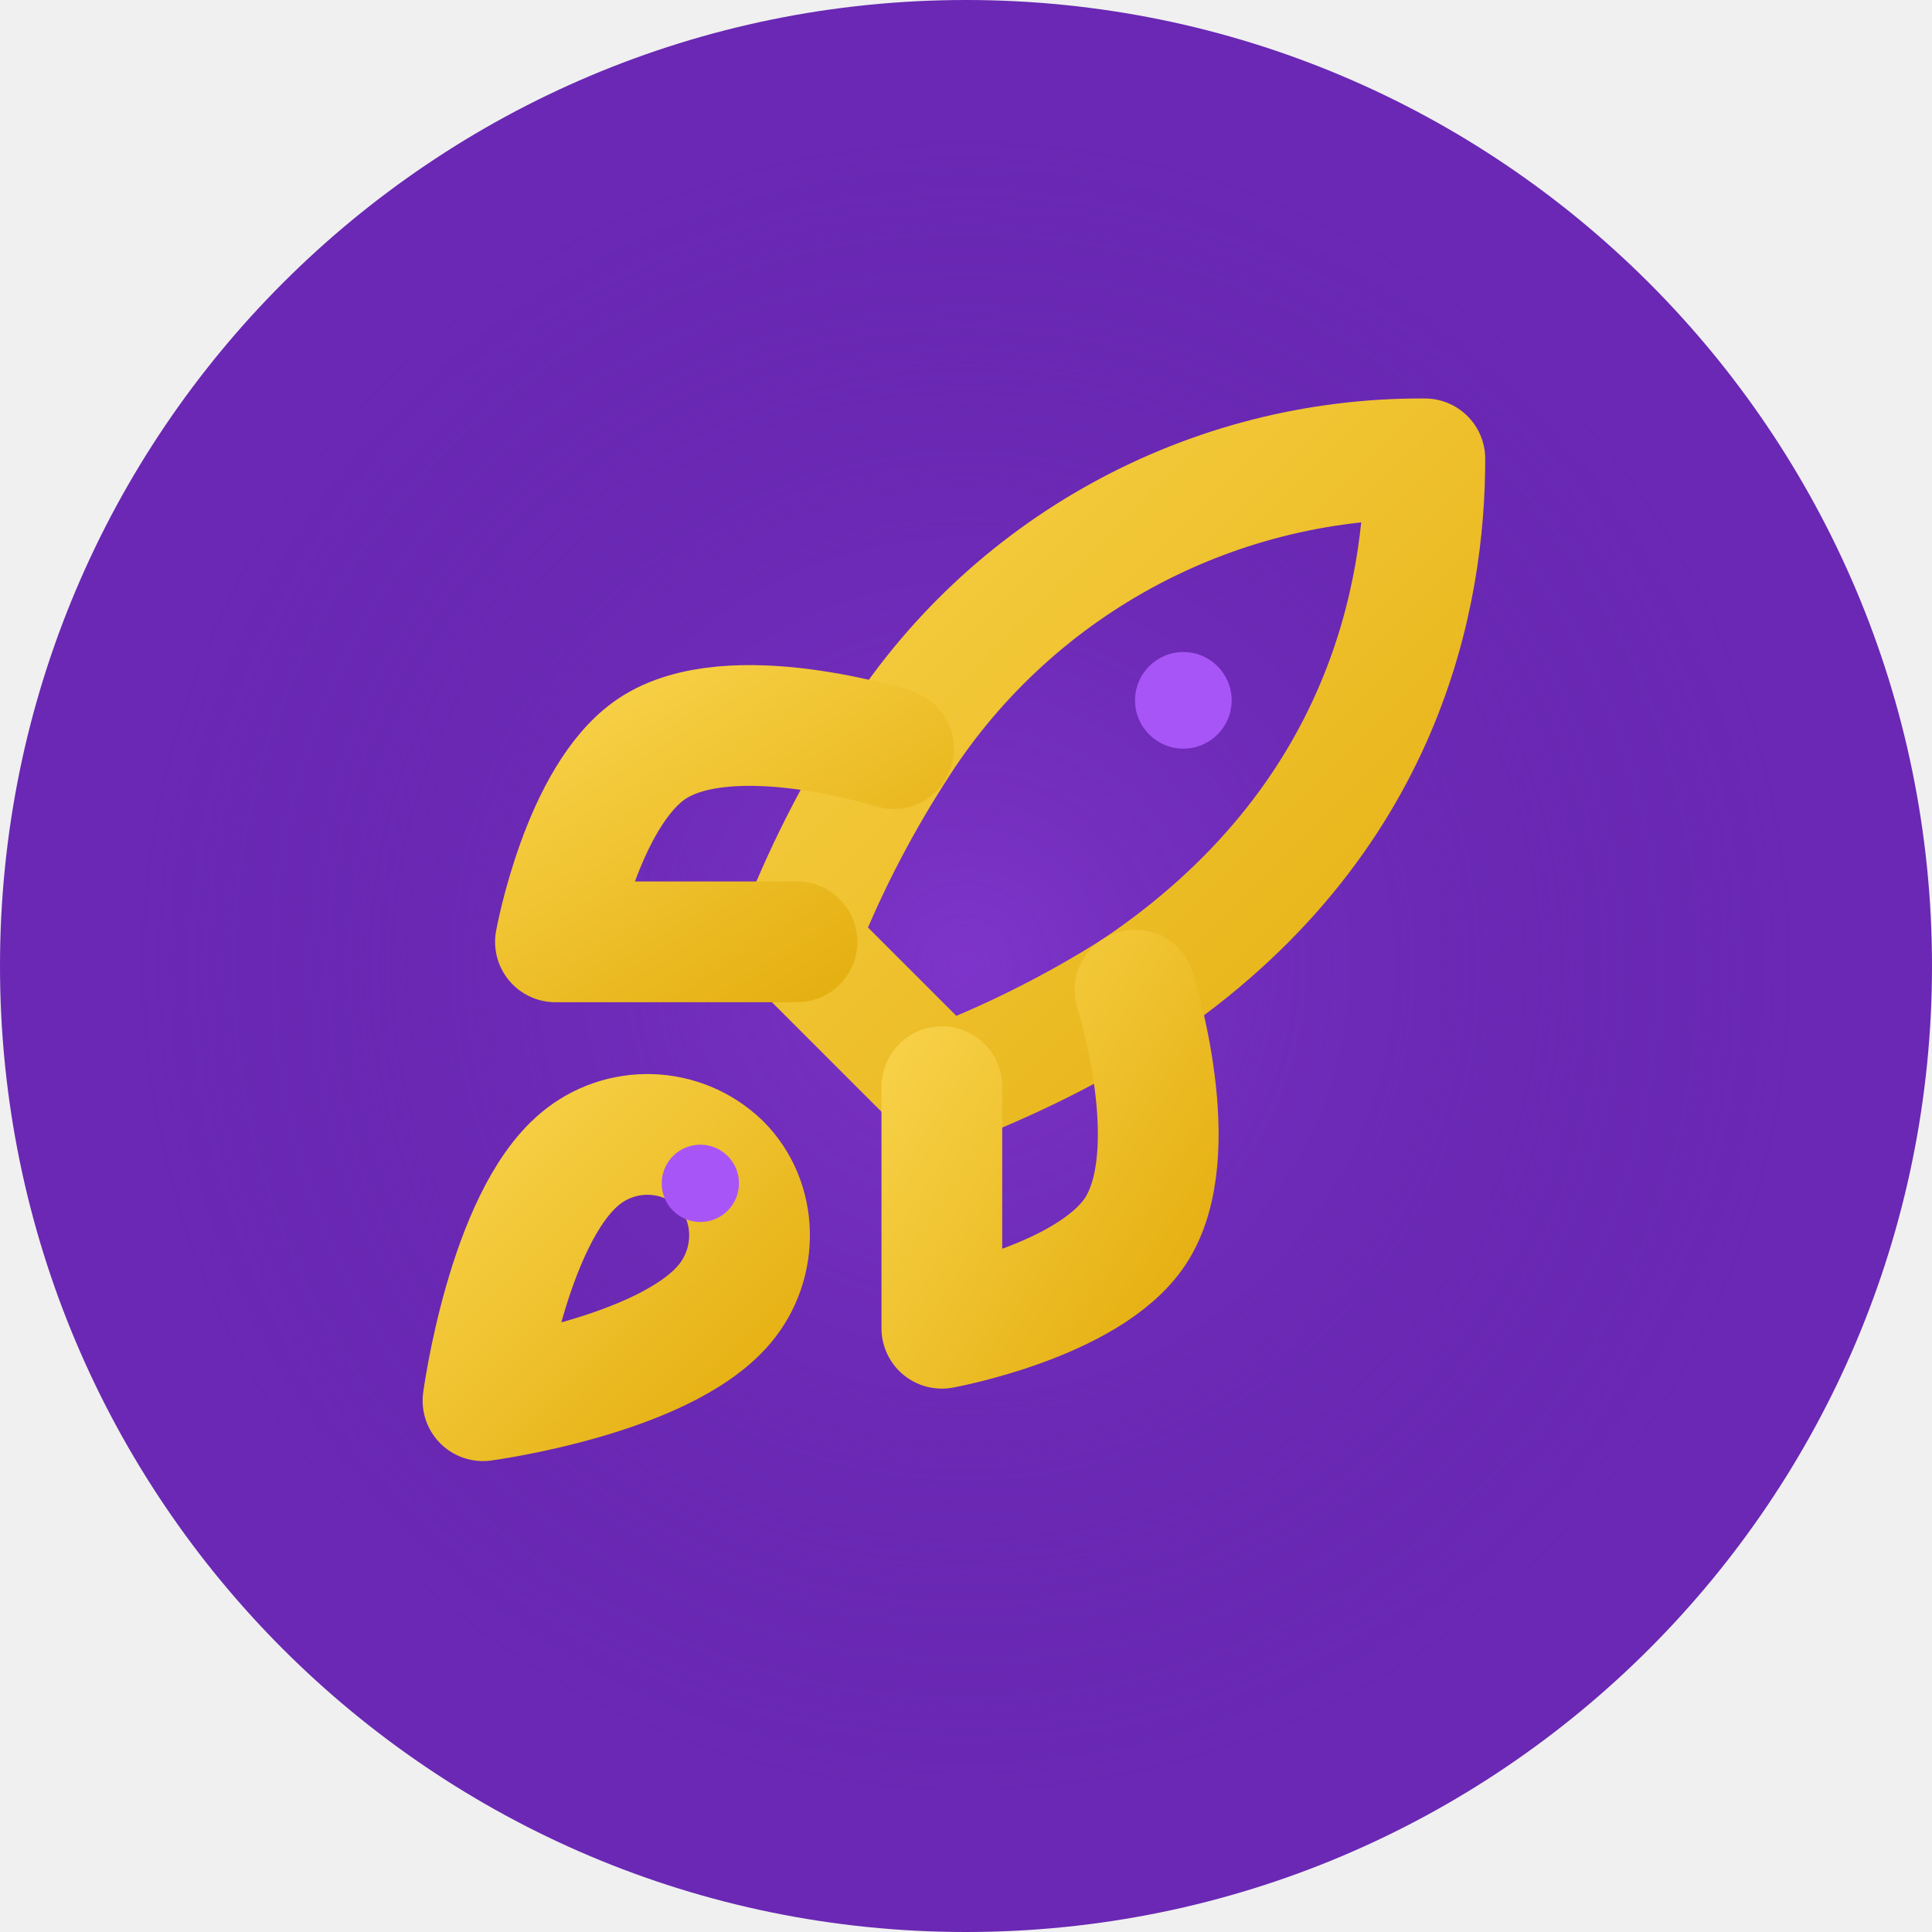
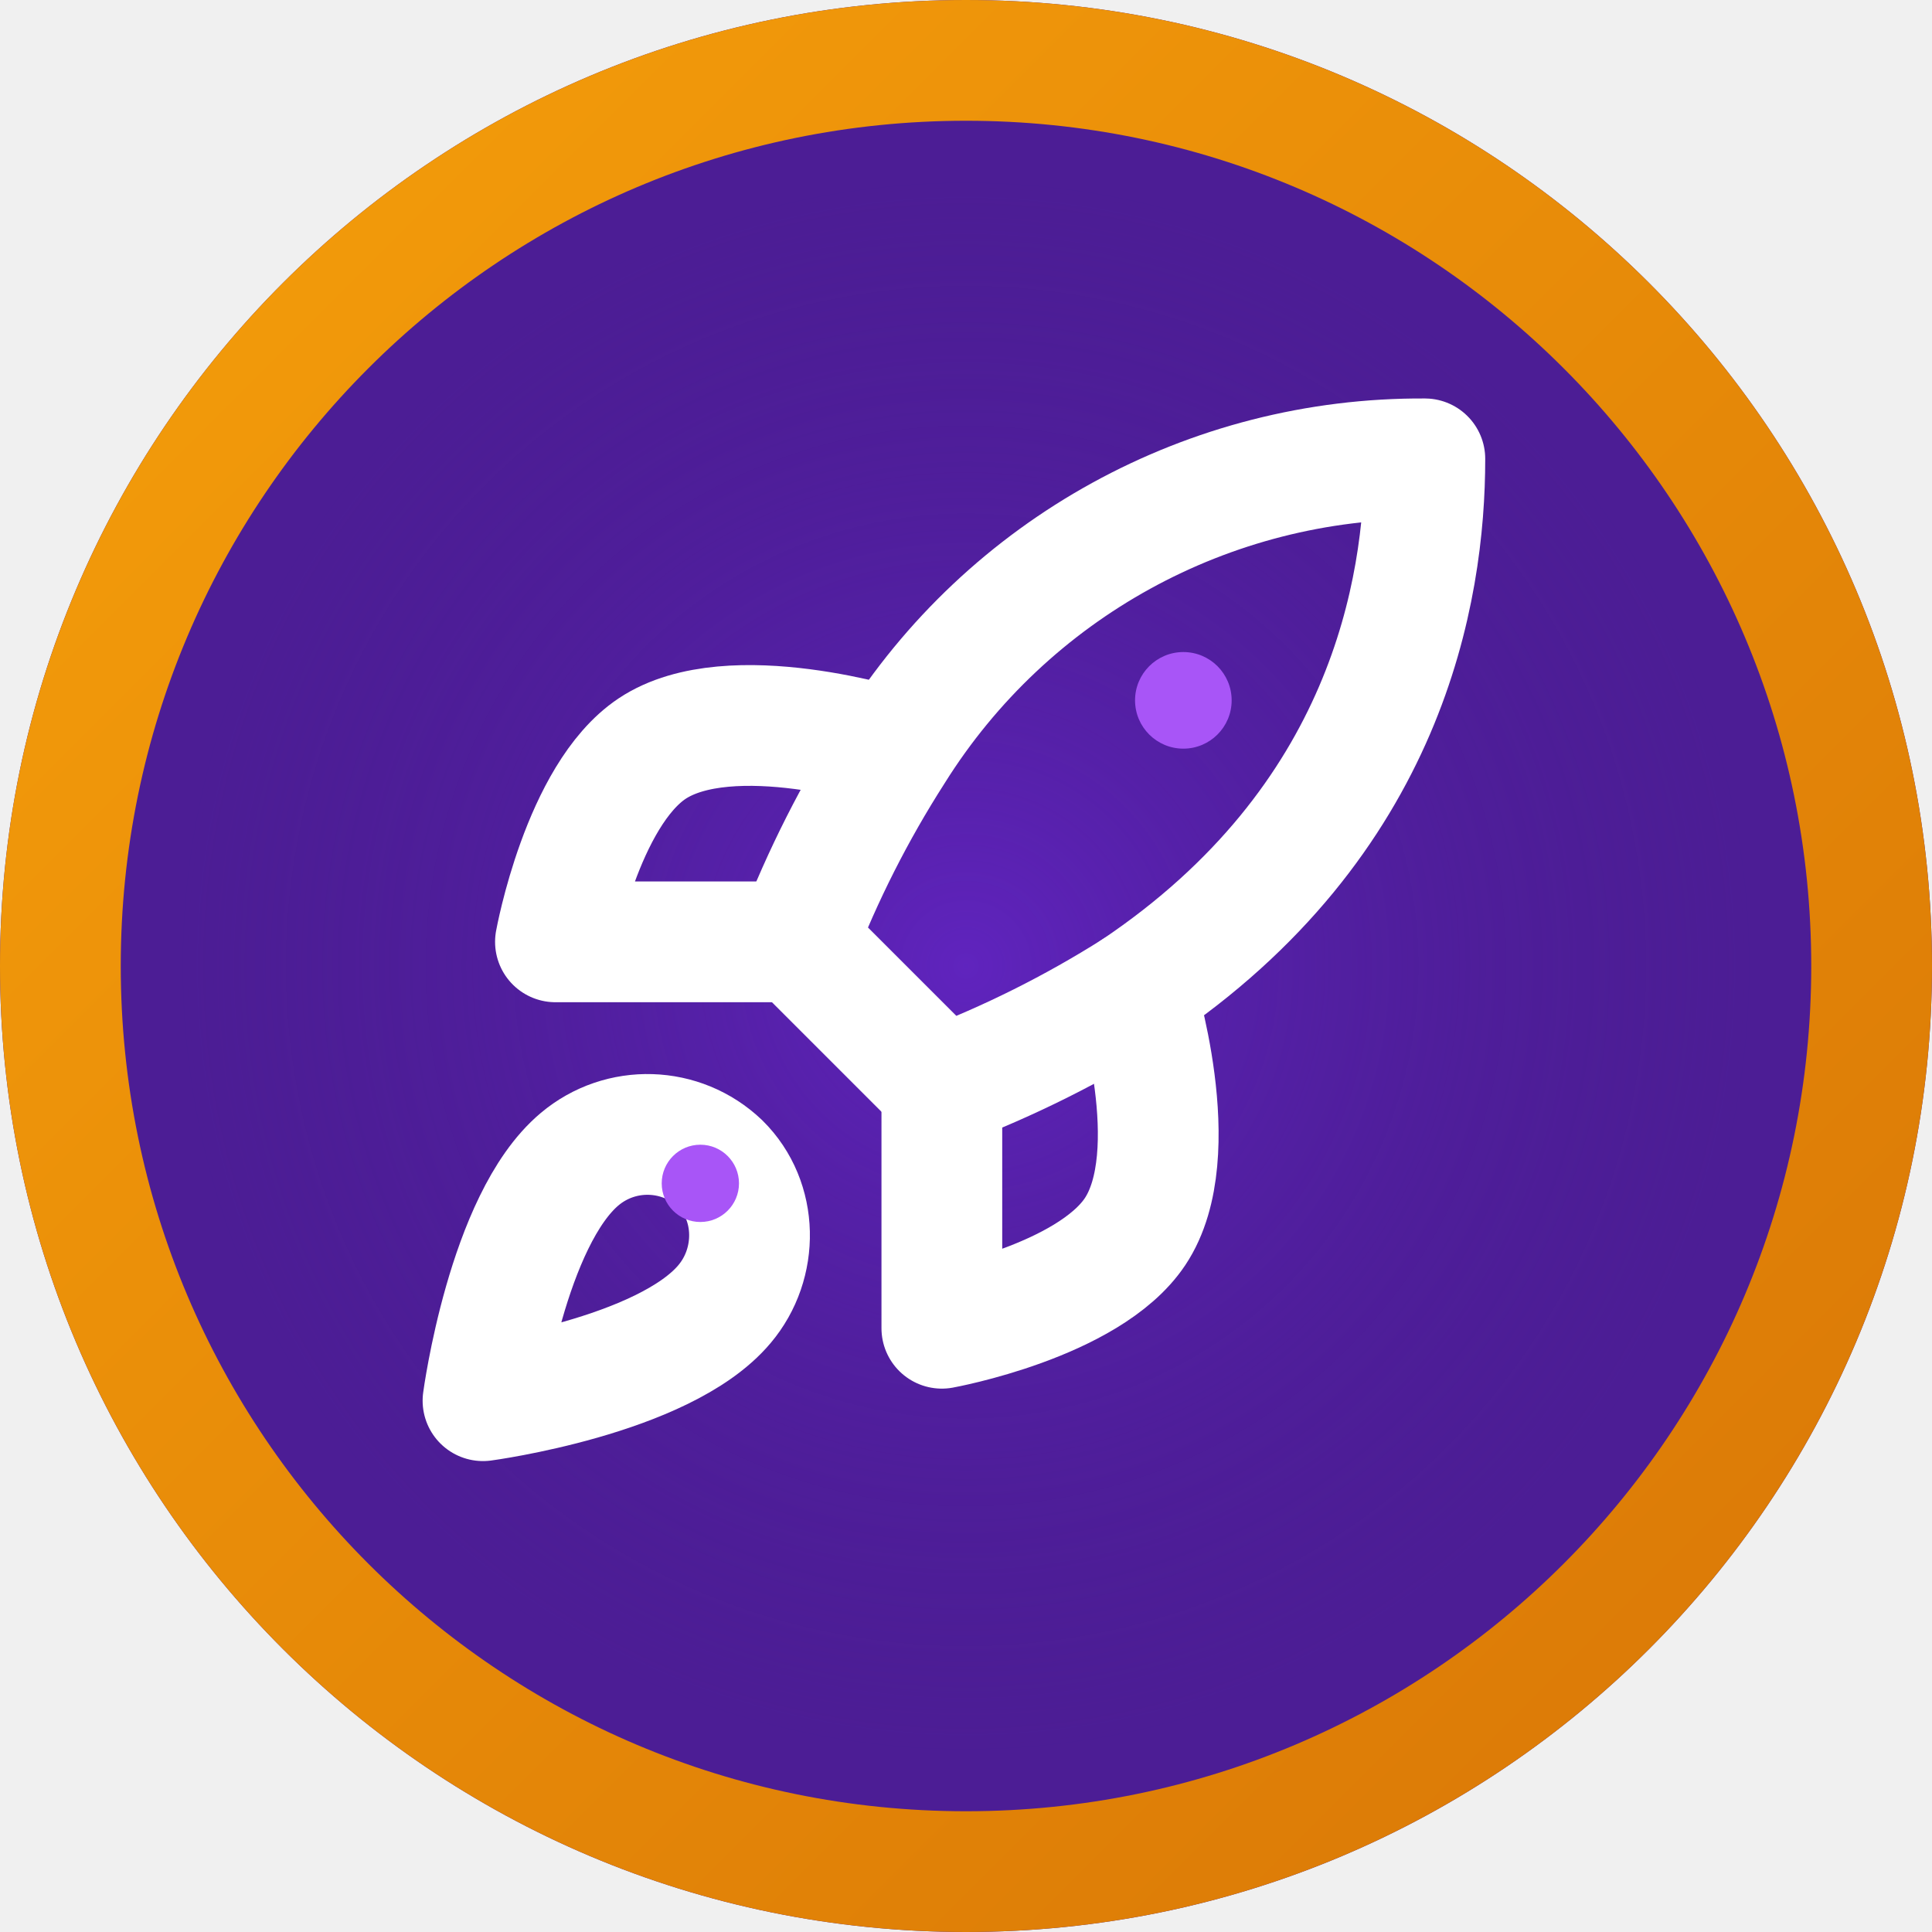
<svg xmlns="http://www.w3.org/2000/svg" viewBox="0 0 32 32" width="32" height="32">
-   <circle cx="16" cy="16" r="16" fill="#6a28b4" />
-   <circle cx="16" cy="16" r="14" fill="url(#glow)" />
+   <circle cx="16" cy="16" r="16" fill="#4c1d95" />
+   <circle cx="16" cy="16" r="15" fill="none" stroke="url(#goldGradient)" stroke-width="2" />
+   <circle cx="16" cy="16" r="13" fill="url(#glow)" />
  <g transform="translate(6, 6) scale(0.8)" fill="none" stroke-width="2.5" stroke-linecap="round" stroke-linejoin="round">
-     <path d="M4.5 16.5c-1.5 1.26-2 5-2 5s3.74-.5 5-2c.71-.84.7-2.13-.09-2.91a2.18 2.18 0 0 0-2.91-.09z" stroke="url(#goldGradient)" />
-     <path d="m12 15-3-3a22 22 0 0 1 2-3.95A12.88 12.88 0 0 1 22 2c0 2.72-.78 7.5-6 11a22.35 22.35 0 0 1-4 2z" stroke="url(#goldGradient)" />
-     <path d="M9 12H4s.55-3.03 2-4c1.62-1.08 5 0 5 0" stroke="url(#goldGradient)" />
-     <path d="M12 15v5s3.03-.55 4-2c1.08-1.62 0-5 0-5" stroke="url(#goldGradient)" />
+     <path d="M4.5 16.5c-1.5 1.26-2 5-2 5s3.74-.5 5-2c.71-.84.7-2.13-.09-2.91a2.18 2.18 0 0 0-2.91-.09z" stroke="white" />
+     <path d="m12 15-3-3a22 22 0 0 1 2-3.95A12.88 12.88 0 0 1 22 2c0 2.72-.78 7.5-6 11a22.35 22.35 0 0 1-4 2z" stroke="white" />
+     <path d="M9 12H4s.55-3.03 2-4c1.62-1.08 5 0 5 0" stroke="white" />
+     <path d="M12 15v5s3.03-.55 4-2c1.08-1.62 0-5 0-5" stroke="white" />
    <circle cx="17" cy="7" r="1" fill="#a855f7" stroke="none" />
    <circle cx="7" cy="17" r="0.8" fill="#a855f7" stroke="none" />
  </g>
  <defs>
    <radialGradient id="glow" cx="50%" cy="50%" r="50%" fx="50%" fy="50%">
-       <stop offset="0%" stop-color="#8a3dd9" stop-opacity="0.6" />
-       <stop offset="100%" stop-color="#5a1f99" stop-opacity="0" />
+       <stop offset="0%" stop-color="#6d28d9" stop-opacity="0.6" />
+       <stop offset="100%" stop-color="#4c1d95" stop-opacity="0" />
    </radialGradient>
    <linearGradient id="goldGradient" x1="0%" y1="0%" x2="100%" y2="100%">
-       <stop offset="0%" stop-color="#f7d046" />
-       <stop offset="100%" stop-color="#e5b012" />
+       <stop offset="0%" stop-color="#f59e0b" />
+       <stop offset="100%" stop-color="#d97706" />
    </linearGradient>
  </defs>
</svg>
